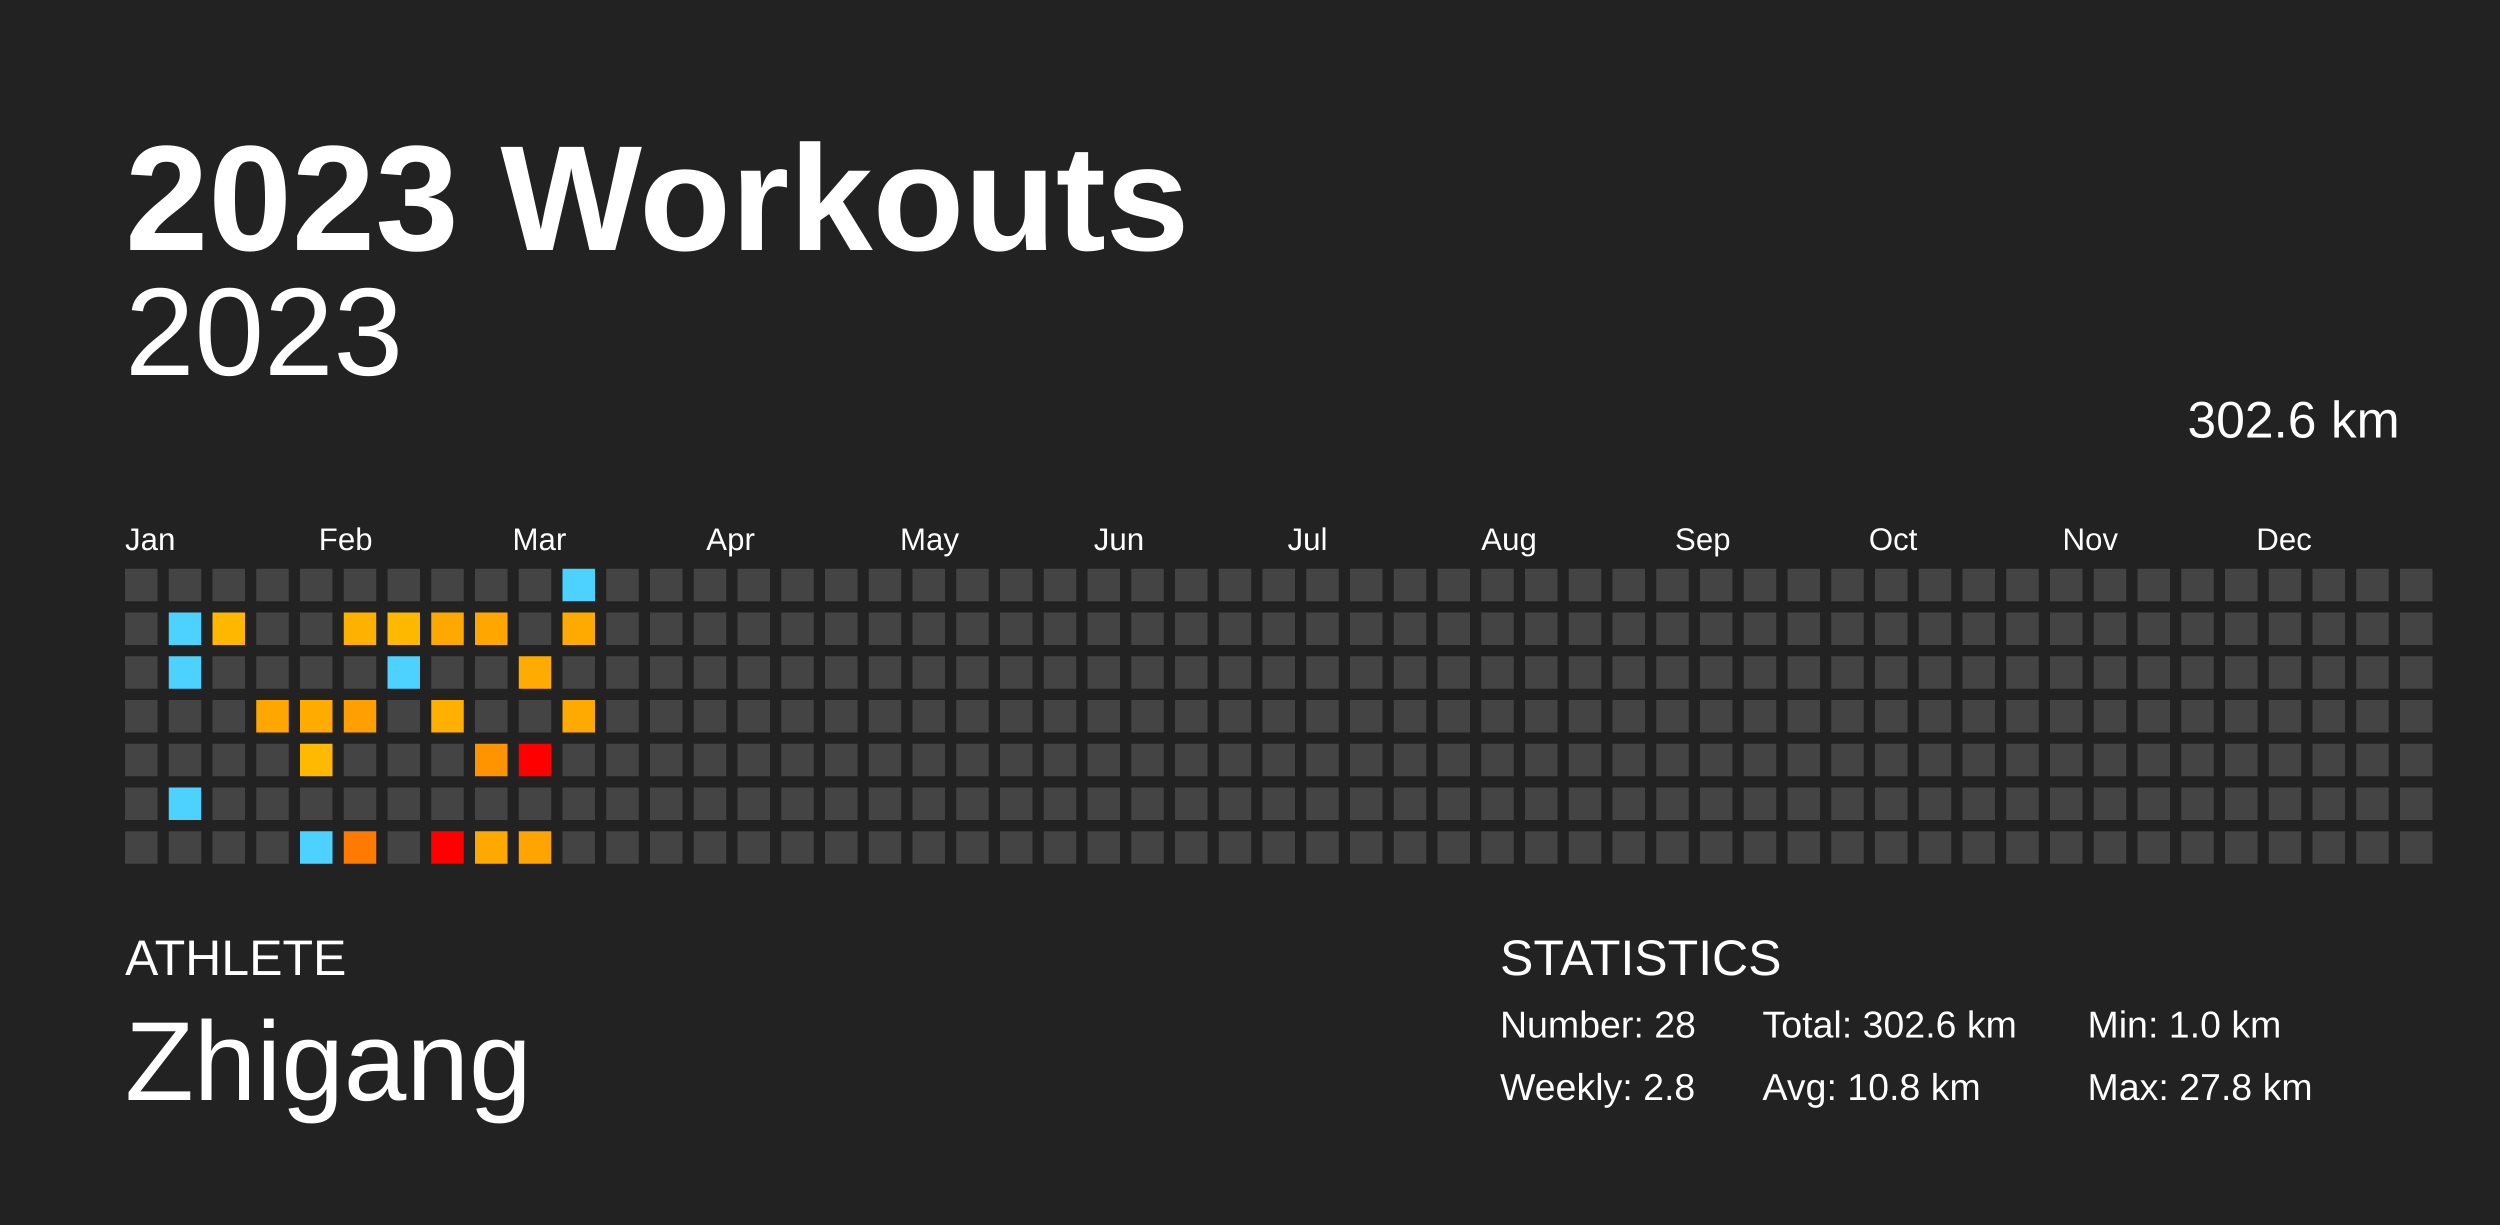
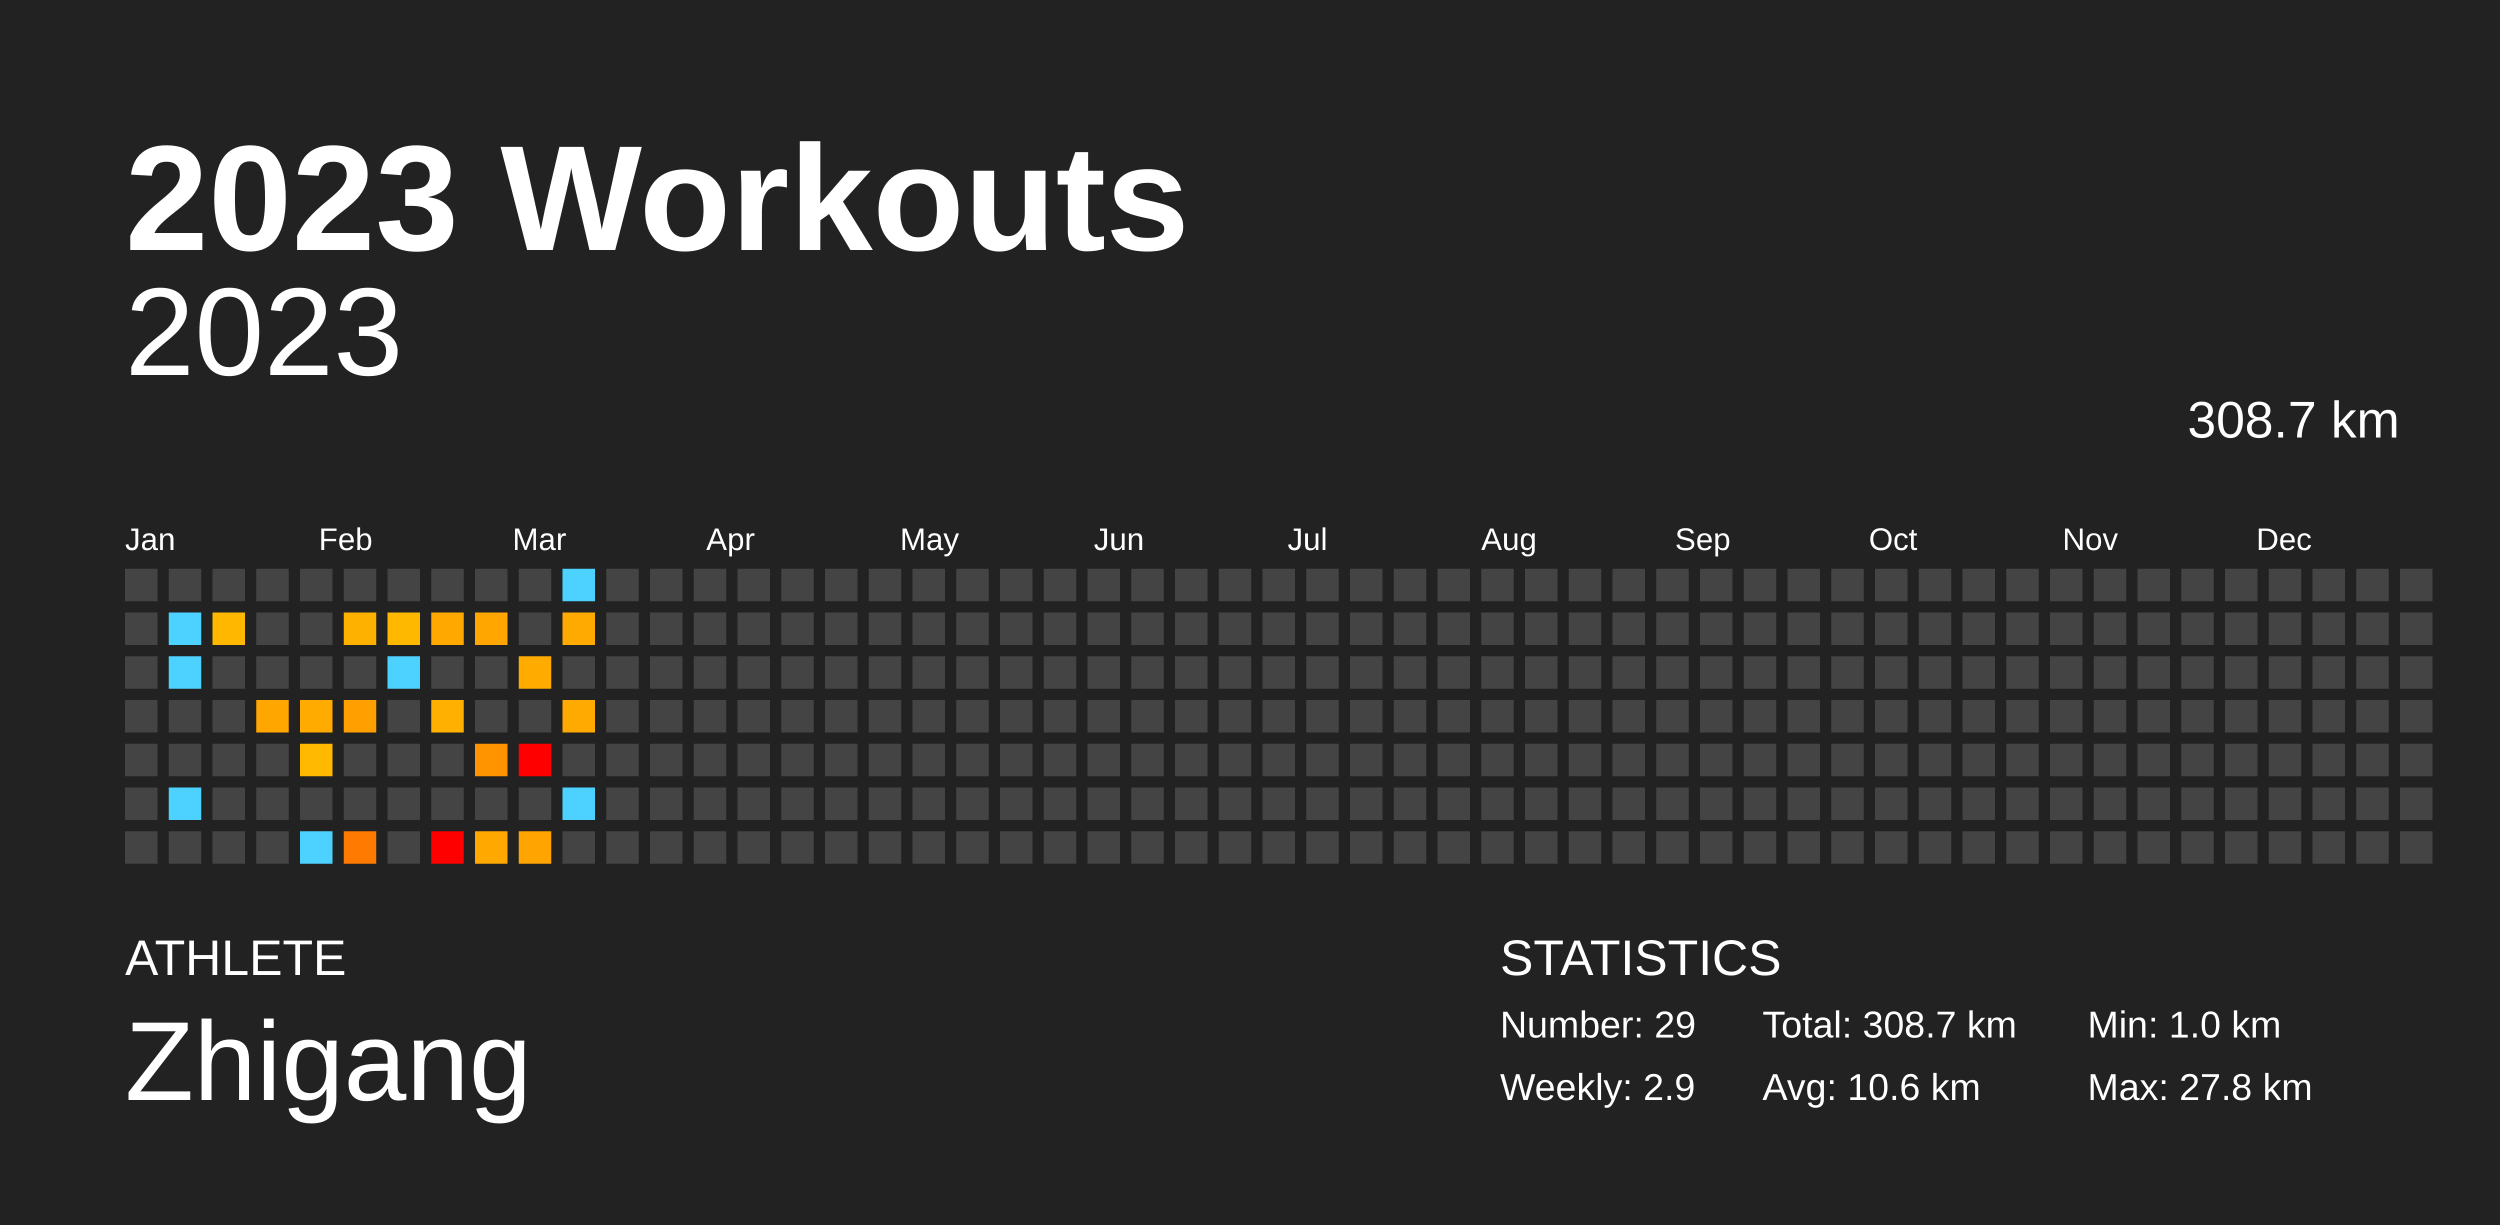
<svg xmlns="http://www.w3.org/2000/svg" baseProfile="full" height="98mm" version="1.1" viewBox="0,0,200,98" width="200mm">
  <defs />
  <rect fill="#222222" height="98" width="200" x="0" y="0" />
  <text fill="#FFFFFF" style="font-size:12px; font-family:Arial; font-weight:bold;" x="10" y="20">2023 Workouts</text>
  <text fill="#FFFFFF" style="font-size:4px; font-family:Arial" x="10" y="78">ATHLETE</text>
  <text fill="#FFFFFF" style="font-size:9px; font-family:Arial" x="10" y="88">Zhigang</text>
  <text fill="#FFFFFF" style="font-size:4px; font-family:Arial" x="120" y="78">STATISTICS</text>
-   <text fill="#FFFFFF" style="font-size:3px; font-family:Arial" x="120" y="83">Number: 28</text>
-   <text fill="#FFFFFF" style="font-size:3px; font-family:Arial" x="120" y="88">Weekly: 2.8</text>
-   <text fill="#FFFFFF" style="font-size:3px; font-family:Arial" x="141" y="83">Total: 302.6 km</text>
-   <text fill="#FFFFFF" style="font-size:3px; font-family:Arial" x="141" y="88">Avg: 10.8 km</text>
+   <text fill="#FFFFFF" style="font-size:3px; font-family:Arial" x="120" y="83">Number: 29</text>
+   <text fill="#FFFFFF" style="font-size:3px; font-family:Arial" x="120" y="88">Weekly: 2.9</text>
+   <text fill="#FFFFFF" style="font-size:3px; font-family:Arial" x="141" y="83">Total: 308.7 km</text>
+   <text fill="#FFFFFF" style="font-size:3px; font-family:Arial" x="141" y="88">Avg: 10.6 km</text>
  <text fill="#FFFFFF" style="font-size:3px; font-family:Arial" x="167" y="83">Min: 1.0 km</text>
  <text fill="#FFFFFF" style="font-size:3px; font-family:Arial" x="167" y="88">Max: 27.8 km</text>
  <text alignment-baseline="hanging" fill="#FFFFFF" style="font-size:10.0px; font-family:Arial;" x="10" y="30">2023</text>
-   <text alignment-baseline="hanging" fill="#FFFFFF" style="font-size:4.125px; font-family:Arial;" x="175" y="35">302.6 km</text>
+   <text alignment-baseline="hanging" fill="#FFFFFF" style="font-size:4.125px; font-family:Arial;" x="175" y="35">308.7 km</text>
  <text fill="#FFFFFF" style="font-size:2.5px; font-family:Arial" x="10.0" y="44">Jan</text>
  <text fill="#FFFFFF" style="font-size:2.5px; font-family:Arial" x="25.5" y="44">Feb</text>
  <text fill="#FFFFFF" style="font-size:2.5px; font-family:Arial" x="41.0" y="44">Mar</text>
  <text fill="#FFFFFF" style="font-size:2.5px; font-family:Arial" x="56.5" y="44">Apr</text>
  <text fill="#FFFFFF" style="font-size:2.5px; font-family:Arial" x="72.0" y="44">May</text>
  <text fill="#FFFFFF" style="font-size:2.5px; font-family:Arial" x="87.5" y="44">Jun</text>
  <text fill="#FFFFFF" style="font-size:2.5px; font-family:Arial" x="103.0" y="44">Jul</text>
  <text fill="#FFFFFF" style="font-size:2.5px; font-family:Arial" x="118.5" y="44">Aug</text>
  <text fill="#FFFFFF" style="font-size:2.5px; font-family:Arial" x="134.0" y="44">Sep</text>
  <text fill="#FFFFFF" style="font-size:2.5px; font-family:Arial" x="149.5" y="44">Oct</text>
  <text fill="#FFFFFF" style="font-size:2.5px; font-family:Arial" x="165.0" y="44">Nov</text>
  <text fill="#FFFFFF" style="font-size:2.5px; font-family:Arial" x="180.5" y="44">Dec</text>
  <rect fill="#444444" height="2.6" width="2.6" x="10.0" y="45.5" />
  <rect fill="#444444" height="2.6" width="2.6" x="10.0" y="49.0" />
  <rect fill="#444444" height="2.6" width="2.6" x="10.0" y="52.5" />
  <rect fill="#444444" height="2.6" width="2.6" x="10.0" y="56.0" />
  <rect fill="#444444" height="2.6" width="2.6" x="10.0" y="59.5" />
  <rect fill="#444444" height="2.6" width="2.6" x="10.0" y="63.0" />
  <rect fill="#444444" height="2.6" width="2.6" x="10.0" y="66.5" />
  <rect fill="#444444" height="2.6" width="2.6" x="13.5" y="45.5" />
  <rect fill="#4dd2ff" height="2.6" width="2.6" x="13.5" y="49.0" />
  <rect fill="#4dd2ff" height="2.6" width="2.6" x="13.5" y="52.5" />
  <rect fill="#444444" height="2.6" width="2.6" x="13.5" y="56.0" />
  <rect fill="#444444" height="2.6" width="2.6" x="13.5" y="59.5" />
  <rect fill="#4dd2ff" height="2.6" width="2.6" x="13.5" y="63.0" />
  <rect fill="#444444" height="2.6" width="2.6" x="13.5" y="66.5" />
  <rect fill="#444444" height="2.6" width="2.6" x="17.0" y="45.5" />
  <rect fill="#ffb700" height="2.6" width="2.6" x="17.0" y="49.0" />
  <rect fill="#444444" height="2.6" width="2.6" x="17.0" y="52.5" />
  <rect fill="#444444" height="2.6" width="2.6" x="17.0" y="56.0" />
  <rect fill="#444444" height="2.6" width="2.6" x="17.0" y="59.5" />
  <rect fill="#444444" height="2.6" width="2.6" x="17.0" y="63.0" />
  <rect fill="#444444" height="2.6" width="2.6" x="17.0" y="66.5" />
  <rect fill="#444444" height="2.6" width="2.6" x="20.5" y="45.5" />
  <rect fill="#444444" height="2.6" width="2.6" x="20.5" y="49.0" />
  <rect fill="#444444" height="2.6" width="2.6" x="20.5" y="52.5" />
  <rect fill="#ffa600" height="2.6" width="2.6" x="20.5" y="56.0" />
  <rect fill="#444444" height="2.6" width="2.6" x="20.5" y="59.5" />
  <rect fill="#444444" height="2.6" width="2.6" x="20.5" y="63.0" />
  <rect fill="#444444" height="2.6" width="2.6" x="20.5" y="66.5" />
  <rect fill="#444444" height="2.6" width="2.6" x="24.0" y="45.5" />
  <rect fill="#444444" height="2.6" width="2.6" x="24.0" y="49.0" />
  <rect fill="#444444" height="2.6" width="2.6" x="24.0" y="52.5" />
  <rect fill="#ffab00" height="2.6" width="2.6" x="24.0" y="56.0" />
  <rect fill="#ffb900" height="2.6" width="2.6" x="24.0" y="59.5" />
  <rect fill="#444444" height="2.6" width="2.6" x="24.0" y="63.0" />
  <rect fill="#4dd2ff" height="2.6" width="2.6" x="24.0" y="66.5" />
  <rect fill="#444444" height="2.6" width="2.6" x="27.5" y="45.5" />
  <rect fill="#ffb100" height="2.6" width="2.6" x="27.5" y="49.0" />
  <rect fill="#444444" height="2.6" width="2.6" x="27.5" y="52.5" />
  <rect fill="#ff9f00" height="2.6" width="2.6" x="27.5" y="56.0" />
  <rect fill="#444444" height="2.6" width="2.6" x="27.5" y="59.5" />
  <rect fill="#444444" height="2.6" width="2.6" x="27.5" y="63.0" />
  <rect fill="#ff7a00" height="2.6" width="2.6" x="27.5" y="66.5" />
  <rect fill="#444444" height="2.6" width="2.6" x="31.0" y="45.5" />
  <rect fill="#ffb800" height="2.6" width="2.6" x="31.0" y="49.0" />
  <rect fill="#4dd2ff" height="2.6" width="2.6" x="31.0" y="52.5" />
  <rect fill="#444444" height="2.6" width="2.6" x="31.0" y="56.0" />
  <rect fill="#444444" height="2.6" width="2.6" x="31.0" y="59.5" />
  <rect fill="#444444" height="2.6" width="2.6" x="31.0" y="63.0" />
  <rect fill="#444444" height="2.6" width="2.6" x="31.0" y="66.5" />
  <rect fill="#444444" height="2.6" width="2.6" x="34.5" y="45.5" />
  <rect fill="#ffa900" height="2.6" width="2.6" x="34.5" y="49.0" />
  <rect fill="#444444" height="2.6" width="2.6" x="34.5" y="52.5" />
  <rect fill="#ffb000" height="2.6" width="2.6" x="34.5" y="56.0" />
  <rect fill="#444444" height="2.6" width="2.6" x="34.5" y="59.5" />
  <rect fill="#444444" height="2.6" width="2.6" x="34.5" y="63.0" />
  <rect fill="red" height="2.6" width="2.6" x="34.5" y="66.5" />
  <rect fill="#444444" height="2.6" width="2.6" x="38.0" y="45.5" />
  <rect fill="#ffa700" height="2.6" width="2.6" x="38.0" y="49.0" />
  <rect fill="#444444" height="2.6" width="2.6" x="38.0" y="52.5" />
  <rect fill="#444444" height="2.6" width="2.6" x="38.0" y="56.0" />
  <rect fill="#ff9300" height="2.6" width="2.6" x="38.0" y="59.5" />
  <rect fill="#444444" height="2.6" width="2.6" x="38.0" y="63.0" />
  <rect fill="#ffa900" height="2.6" width="2.6" x="38.0" y="66.5" />
  <rect fill="#444444" height="2.6" width="2.6" x="41.5" y="45.5" />
  <rect fill="#444444" height="2.6" width="2.6" x="41.5" y="49.0" />
  <rect fill="#ffab00" height="2.6" width="2.6" x="41.5" y="52.5" />
  <rect fill="#444444" height="2.6" width="2.6" x="41.5" y="56.0" />
  <rect fill="red" height="2.6" width="2.6" x="41.5" y="59.5" />
  <rect fill="#444444" height="2.6" width="2.6" x="41.5" y="63.0" />
  <rect fill="#ffa400" height="2.6" width="2.6" x="41.5" y="66.5" />
  <rect fill="#4dd2ff" height="2.6" width="2.6" x="45.0" y="45.5" />
  <rect fill="#ffaa00" height="2.6" width="2.6" x="45.0" y="49.0" />
  <rect fill="#444444" height="2.6" width="2.6" x="45.0" y="52.5" />
  <rect fill="#ffaa00" height="2.6" width="2.6" x="45.0" y="56.0" />
  <rect fill="#444444" height="2.6" width="2.6" x="45.0" y="59.5" />
-   <rect fill="#444444" height="2.6" width="2.6" x="45.0" y="63.0" />
+   <rect fill="#4dd2ff" height="2.6" width="2.6" x="45.0" y="63.0" />
  <rect fill="#444444" height="2.6" width="2.6" x="45.0" y="66.5" />
  <rect fill="#444444" height="2.6" width="2.6" x="48.5" y="45.5" />
  <rect fill="#444444" height="2.6" width="2.6" x="48.5" y="49.0" />
  <rect fill="#444444" height="2.6" width="2.6" x="48.5" y="52.5" />
  <rect fill="#444444" height="2.6" width="2.6" x="48.5" y="56.0" />
  <rect fill="#444444" height="2.6" width="2.6" x="48.5" y="59.5" />
  <rect fill="#444444" height="2.6" width="2.6" x="48.5" y="63.0" />
  <rect fill="#444444" height="2.6" width="2.6" x="48.5" y="66.5" />
  <rect fill="#444444" height="2.6" width="2.6" x="52.0" y="45.5" />
  <rect fill="#444444" height="2.6" width="2.6" x="52.0" y="49.0" />
  <rect fill="#444444" height="2.6" width="2.6" x="52.0" y="52.5" />
  <rect fill="#444444" height="2.6" width="2.6" x="52.0" y="56.0" />
  <rect fill="#444444" height="2.6" width="2.6" x="52.0" y="59.5" />
  <rect fill="#444444" height="2.6" width="2.6" x="52.0" y="63.0" />
  <rect fill="#444444" height="2.6" width="2.6" x="52.0" y="66.5" />
  <rect fill="#444444" height="2.6" width="2.6" x="55.5" y="45.5" />
  <rect fill="#444444" height="2.6" width="2.6" x="55.5" y="49.0" />
  <rect fill="#444444" height="2.6" width="2.6" x="55.5" y="52.5" />
  <rect fill="#444444" height="2.6" width="2.6" x="55.5" y="56.0" />
  <rect fill="#444444" height="2.6" width="2.6" x="55.5" y="59.5" />
  <rect fill="#444444" height="2.6" width="2.6" x="55.5" y="63.0" />
  <rect fill="#444444" height="2.6" width="2.6" x="55.5" y="66.5" />
  <rect fill="#444444" height="2.6" width="2.6" x="59.0" y="45.5" />
  <rect fill="#444444" height="2.6" width="2.6" x="59.0" y="49.0" />
  <rect fill="#444444" height="2.6" width="2.6" x="59.0" y="52.5" />
  <rect fill="#444444" height="2.6" width="2.6" x="59.0" y="56.0" />
  <rect fill="#444444" height="2.6" width="2.6" x="59.0" y="59.5" />
  <rect fill="#444444" height="2.6" width="2.6" x="59.0" y="63.0" />
  <rect fill="#444444" height="2.6" width="2.6" x="59.0" y="66.5" />
  <rect fill="#444444" height="2.6" width="2.6" x="62.5" y="45.5" />
  <rect fill="#444444" height="2.6" width="2.6" x="62.5" y="49.0" />
  <rect fill="#444444" height="2.6" width="2.6" x="62.5" y="52.5" />
  <rect fill="#444444" height="2.6" width="2.6" x="62.5" y="56.0" />
  <rect fill="#444444" height="2.6" width="2.6" x="62.5" y="59.5" />
  <rect fill="#444444" height="2.6" width="2.6" x="62.5" y="63.0" />
  <rect fill="#444444" height="2.6" width="2.6" x="62.5" y="66.5" />
  <rect fill="#444444" height="2.6" width="2.6" x="66.0" y="45.5" />
  <rect fill="#444444" height="2.6" width="2.6" x="66.0" y="49.0" />
  <rect fill="#444444" height="2.6" width="2.6" x="66.0" y="52.5" />
  <rect fill="#444444" height="2.6" width="2.6" x="66.0" y="56.0" />
  <rect fill="#444444" height="2.6" width="2.6" x="66.0" y="59.5" />
  <rect fill="#444444" height="2.6" width="2.6" x="66.0" y="63.0" />
  <rect fill="#444444" height="2.6" width="2.6" x="66.0" y="66.5" />
  <rect fill="#444444" height="2.6" width="2.6" x="69.5" y="45.5" />
  <rect fill="#444444" height="2.6" width="2.6" x="69.5" y="49.0" />
  <rect fill="#444444" height="2.6" width="2.6" x="69.5" y="52.5" />
  <rect fill="#444444" height="2.6" width="2.6" x="69.5" y="56.0" />
  <rect fill="#444444" height="2.6" width="2.6" x="69.5" y="59.5" />
  <rect fill="#444444" height="2.6" width="2.6" x="69.5" y="63.0" />
  <rect fill="#444444" height="2.6" width="2.6" x="69.5" y="66.5" />
  <rect fill="#444444" height="2.6" width="2.6" x="73.0" y="45.5" />
  <rect fill="#444444" height="2.6" width="2.6" x="73.0" y="49.0" />
  <rect fill="#444444" height="2.6" width="2.6" x="73.0" y="52.5" />
  <rect fill="#444444" height="2.6" width="2.6" x="73.0" y="56.0" />
  <rect fill="#444444" height="2.6" width="2.6" x="73.0" y="59.5" />
  <rect fill="#444444" height="2.6" width="2.6" x="73.0" y="63.0" />
  <rect fill="#444444" height="2.6" width="2.6" x="73.0" y="66.5" />
  <rect fill="#444444" height="2.6" width="2.6" x="76.5" y="45.5" />
  <rect fill="#444444" height="2.6" width="2.6" x="76.5" y="49.0" />
  <rect fill="#444444" height="2.6" width="2.6" x="76.5" y="52.5" />
  <rect fill="#444444" height="2.6" width="2.6" x="76.5" y="56.0" />
  <rect fill="#444444" height="2.6" width="2.6" x="76.5" y="59.5" />
  <rect fill="#444444" height="2.6" width="2.6" x="76.5" y="63.0" />
  <rect fill="#444444" height="2.6" width="2.6" x="76.5" y="66.5" />
  <rect fill="#444444" height="2.6" width="2.6" x="80.0" y="45.5" />
  <rect fill="#444444" height="2.6" width="2.6" x="80.0" y="49.0" />
  <rect fill="#444444" height="2.6" width="2.6" x="80.0" y="52.5" />
  <rect fill="#444444" height="2.6" width="2.6" x="80.0" y="56.0" />
  <rect fill="#444444" height="2.6" width="2.6" x="80.0" y="59.5" />
  <rect fill="#444444" height="2.6" width="2.6" x="80.0" y="63.0" />
  <rect fill="#444444" height="2.6" width="2.6" x="80.0" y="66.5" />
  <rect fill="#444444" height="2.6" width="2.6" x="83.5" y="45.5" />
  <rect fill="#444444" height="2.6" width="2.6" x="83.5" y="49.0" />
  <rect fill="#444444" height="2.6" width="2.6" x="83.5" y="52.5" />
  <rect fill="#444444" height="2.6" width="2.6" x="83.5" y="56.0" />
  <rect fill="#444444" height="2.6" width="2.6" x="83.5" y="59.5" />
  <rect fill="#444444" height="2.6" width="2.6" x="83.5" y="63.0" />
  <rect fill="#444444" height="2.6" width="2.6" x="83.5" y="66.5" />
  <rect fill="#444444" height="2.6" width="2.6" x="87.0" y="45.5" />
  <rect fill="#444444" height="2.6" width="2.6" x="87.0" y="49.0" />
  <rect fill="#444444" height="2.6" width="2.6" x="87.0" y="52.5" />
  <rect fill="#444444" height="2.6" width="2.6" x="87.0" y="56.0" />
  <rect fill="#444444" height="2.6" width="2.6" x="87.0" y="59.5" />
  <rect fill="#444444" height="2.6" width="2.6" x="87.0" y="63.0" />
  <rect fill="#444444" height="2.6" width="2.6" x="87.0" y="66.5" />
  <rect fill="#444444" height="2.6" width="2.6" x="90.5" y="45.5" />
  <rect fill="#444444" height="2.6" width="2.6" x="90.5" y="49.0" />
  <rect fill="#444444" height="2.6" width="2.6" x="90.5" y="52.5" />
  <rect fill="#444444" height="2.6" width="2.6" x="90.5" y="56.0" />
  <rect fill="#444444" height="2.6" width="2.6" x="90.5" y="59.5" />
  <rect fill="#444444" height="2.6" width="2.6" x="90.5" y="63.0" />
  <rect fill="#444444" height="2.6" width="2.6" x="90.5" y="66.5" />
  <rect fill="#444444" height="2.6" width="2.6" x="94.0" y="45.5" />
  <rect fill="#444444" height="2.6" width="2.6" x="94.0" y="49.0" />
  <rect fill="#444444" height="2.6" width="2.6" x="94.0" y="52.5" />
  <rect fill="#444444" height="2.6" width="2.6" x="94.0" y="56.0" />
  <rect fill="#444444" height="2.6" width="2.6" x="94.0" y="59.5" />
  <rect fill="#444444" height="2.6" width="2.6" x="94.0" y="63.0" />
  <rect fill="#444444" height="2.6" width="2.6" x="94.0" y="66.5" />
  <rect fill="#444444" height="2.6" width="2.6" x="97.5" y="45.5" />
  <rect fill="#444444" height="2.6" width="2.6" x="97.5" y="49.0" />
  <rect fill="#444444" height="2.6" width="2.6" x="97.5" y="52.5" />
  <rect fill="#444444" height="2.6" width="2.6" x="97.5" y="56.0" />
  <rect fill="#444444" height="2.6" width="2.6" x="97.5" y="59.5" />
  <rect fill="#444444" height="2.6" width="2.6" x="97.5" y="63.0" />
  <rect fill="#444444" height="2.6" width="2.6" x="97.5" y="66.5" />
  <rect fill="#444444" height="2.6" width="2.6" x="101.0" y="45.5" />
  <rect fill="#444444" height="2.6" width="2.6" x="101.0" y="49.0" />
  <rect fill="#444444" height="2.6" width="2.6" x="101.0" y="52.5" />
  <rect fill="#444444" height="2.6" width="2.6" x="101.0" y="56.0" />
  <rect fill="#444444" height="2.6" width="2.6" x="101.0" y="59.5" />
  <rect fill="#444444" height="2.6" width="2.6" x="101.0" y="63.0" />
  <rect fill="#444444" height="2.6" width="2.6" x="101.0" y="66.5" />
  <rect fill="#444444" height="2.6" width="2.6" x="104.5" y="45.5" />
  <rect fill="#444444" height="2.6" width="2.6" x="104.5" y="49.0" />
  <rect fill="#444444" height="2.6" width="2.6" x="104.5" y="52.5" />
  <rect fill="#444444" height="2.6" width="2.6" x="104.5" y="56.0" />
  <rect fill="#444444" height="2.6" width="2.6" x="104.5" y="59.5" />
  <rect fill="#444444" height="2.6" width="2.6" x="104.5" y="63.0" />
  <rect fill="#444444" height="2.6" width="2.6" x="104.5" y="66.5" />
  <rect fill="#444444" height="2.6" width="2.6" x="108.0" y="45.5" />
  <rect fill="#444444" height="2.6" width="2.6" x="108.0" y="49.0" />
  <rect fill="#444444" height="2.6" width="2.6" x="108.0" y="52.5" />
  <rect fill="#444444" height="2.6" width="2.6" x="108.0" y="56.0" />
  <rect fill="#444444" height="2.6" width="2.6" x="108.0" y="59.5" />
  <rect fill="#444444" height="2.6" width="2.6" x="108.0" y="63.0" />
  <rect fill="#444444" height="2.6" width="2.6" x="108.0" y="66.5" />
  <rect fill="#444444" height="2.6" width="2.6" x="111.5" y="45.5" />
  <rect fill="#444444" height="2.6" width="2.6" x="111.5" y="49.0" />
  <rect fill="#444444" height="2.6" width="2.6" x="111.5" y="52.5" />
  <rect fill="#444444" height="2.6" width="2.6" x="111.5" y="56.0" />
  <rect fill="#444444" height="2.6" width="2.6" x="111.5" y="59.5" />
  <rect fill="#444444" height="2.6" width="2.6" x="111.5" y="63.0" />
  <rect fill="#444444" height="2.6" width="2.6" x="111.5" y="66.5" />
  <rect fill="#444444" height="2.6" width="2.6" x="115.0" y="45.5" />
  <rect fill="#444444" height="2.6" width="2.6" x="115.0" y="49.0" />
  <rect fill="#444444" height="2.6" width="2.6" x="115.0" y="52.5" />
  <rect fill="#444444" height="2.6" width="2.6" x="115.0" y="56.0" />
  <rect fill="#444444" height="2.6" width="2.6" x="115.0" y="59.5" />
  <rect fill="#444444" height="2.6" width="2.6" x="115.0" y="63.0" />
  <rect fill="#444444" height="2.6" width="2.6" x="115.0" y="66.5" />
  <rect fill="#444444" height="2.6" width="2.6" x="118.5" y="45.5" />
  <rect fill="#444444" height="2.6" width="2.6" x="118.5" y="49.0" />
  <rect fill="#444444" height="2.6" width="2.6" x="118.5" y="52.5" />
  <rect fill="#444444" height="2.6" width="2.6" x="118.5" y="56.0" />
  <rect fill="#444444" height="2.6" width="2.6" x="118.5" y="59.5" />
  <rect fill="#444444" height="2.6" width="2.6" x="118.5" y="63.0" />
  <rect fill="#444444" height="2.6" width="2.6" x="118.5" y="66.5" />
  <rect fill="#444444" height="2.6" width="2.6" x="122.0" y="45.5" />
  <rect fill="#444444" height="2.6" width="2.6" x="122.0" y="49.0" />
  <rect fill="#444444" height="2.6" width="2.6" x="122.0" y="52.5" />
  <rect fill="#444444" height="2.6" width="2.6" x="122.0" y="56.0" />
  <rect fill="#444444" height="2.6" width="2.6" x="122.0" y="59.5" />
  <rect fill="#444444" height="2.6" width="2.6" x="122.0" y="63.0" />
  <rect fill="#444444" height="2.6" width="2.6" x="122.0" y="66.5" />
  <rect fill="#444444" height="2.6" width="2.6" x="125.5" y="45.5" />
  <rect fill="#444444" height="2.6" width="2.6" x="125.5" y="49.0" />
  <rect fill="#444444" height="2.6" width="2.6" x="125.5" y="52.5" />
  <rect fill="#444444" height="2.6" width="2.6" x="125.5" y="56.0" />
  <rect fill="#444444" height="2.6" width="2.6" x="125.5" y="59.5" />
  <rect fill="#444444" height="2.6" width="2.6" x="125.5" y="63.0" />
  <rect fill="#444444" height="2.6" width="2.6" x="125.5" y="66.5" />
  <rect fill="#444444" height="2.6" width="2.6" x="129.0" y="45.5" />
  <rect fill="#444444" height="2.6" width="2.6" x="129.0" y="49.0" />
  <rect fill="#444444" height="2.6" width="2.6" x="129.0" y="52.5" />
  <rect fill="#444444" height="2.6" width="2.6" x="129.0" y="56.0" />
  <rect fill="#444444" height="2.6" width="2.6" x="129.0" y="59.5" />
  <rect fill="#444444" height="2.6" width="2.6" x="129.0" y="63.0" />
  <rect fill="#444444" height="2.6" width="2.6" x="129.0" y="66.5" />
  <rect fill="#444444" height="2.6" width="2.6" x="132.5" y="45.5" />
  <rect fill="#444444" height="2.6" width="2.6" x="132.5" y="49.0" />
  <rect fill="#444444" height="2.6" width="2.6" x="132.5" y="52.5" />
  <rect fill="#444444" height="2.6" width="2.6" x="132.5" y="56.0" />
  <rect fill="#444444" height="2.6" width="2.6" x="132.5" y="59.5" />
  <rect fill="#444444" height="2.6" width="2.6" x="132.5" y="63.0" />
  <rect fill="#444444" height="2.6" width="2.6" x="132.5" y="66.5" />
  <rect fill="#444444" height="2.6" width="2.6" x="136.0" y="45.5" />
  <rect fill="#444444" height="2.6" width="2.6" x="136.0" y="49.0" />
  <rect fill="#444444" height="2.6" width="2.6" x="136.0" y="52.5" />
  <rect fill="#444444" height="2.6" width="2.6" x="136.0" y="56.0" />
  <rect fill="#444444" height="2.6" width="2.6" x="136.0" y="59.5" />
  <rect fill="#444444" height="2.6" width="2.6" x="136.0" y="63.0" />
  <rect fill="#444444" height="2.6" width="2.6" x="136.0" y="66.5" />
  <rect fill="#444444" height="2.6" width="2.6" x="139.5" y="45.5" />
  <rect fill="#444444" height="2.6" width="2.6" x="139.5" y="49.0" />
  <rect fill="#444444" height="2.6" width="2.6" x="139.5" y="52.5" />
  <rect fill="#444444" height="2.6" width="2.6" x="139.5" y="56.0" />
  <rect fill="#444444" height="2.6" width="2.6" x="139.5" y="59.5" />
  <rect fill="#444444" height="2.6" width="2.6" x="139.5" y="63.0" />
  <rect fill="#444444" height="2.6" width="2.6" x="139.5" y="66.5" />
  <rect fill="#444444" height="2.6" width="2.6" x="143.0" y="45.5" />
  <rect fill="#444444" height="2.6" width="2.6" x="143.0" y="49.0" />
  <rect fill="#444444" height="2.6" width="2.6" x="143.0" y="52.5" />
  <rect fill="#444444" height="2.6" width="2.6" x="143.0" y="56.0" />
  <rect fill="#444444" height="2.6" width="2.6" x="143.0" y="59.5" />
  <rect fill="#444444" height="2.6" width="2.6" x="143.0" y="63.0" />
  <rect fill="#444444" height="2.6" width="2.6" x="143.0" y="66.5" />
  <rect fill="#444444" height="2.6" width="2.6" x="146.5" y="45.5" />
  <rect fill="#444444" height="2.6" width="2.6" x="146.5" y="49.0" />
  <rect fill="#444444" height="2.6" width="2.6" x="146.5" y="52.5" />
  <rect fill="#444444" height="2.6" width="2.6" x="146.5" y="56.0" />
  <rect fill="#444444" height="2.6" width="2.6" x="146.5" y="59.5" />
  <rect fill="#444444" height="2.6" width="2.6" x="146.5" y="63.0" />
  <rect fill="#444444" height="2.6" width="2.6" x="146.5" y="66.5" />
  <rect fill="#444444" height="2.6" width="2.6" x="150.0" y="45.5" />
  <rect fill="#444444" height="2.6" width="2.6" x="150.0" y="49.0" />
  <rect fill="#444444" height="2.6" width="2.6" x="150.0" y="52.5" />
  <rect fill="#444444" height="2.6" width="2.6" x="150.0" y="56.0" />
  <rect fill="#444444" height="2.6" width="2.6" x="150.0" y="59.5" />
  <rect fill="#444444" height="2.6" width="2.6" x="150.0" y="63.0" />
  <rect fill="#444444" height="2.6" width="2.6" x="150.0" y="66.5" />
  <rect fill="#444444" height="2.6" width="2.6" x="153.5" y="45.5" />
  <rect fill="#444444" height="2.6" width="2.6" x="153.5" y="49.0" />
  <rect fill="#444444" height="2.6" width="2.6" x="153.5" y="52.5" />
  <rect fill="#444444" height="2.6" width="2.6" x="153.5" y="56.0" />
  <rect fill="#444444" height="2.6" width="2.6" x="153.5" y="59.5" />
  <rect fill="#444444" height="2.6" width="2.6" x="153.5" y="63.0" />
  <rect fill="#444444" height="2.6" width="2.6" x="153.5" y="66.5" />
  <rect fill="#444444" height="2.6" width="2.6" x="157.0" y="45.5" />
  <rect fill="#444444" height="2.6" width="2.6" x="157.0" y="49.0" />
  <rect fill="#444444" height="2.6" width="2.6" x="157.0" y="52.5" />
  <rect fill="#444444" height="2.6" width="2.6" x="157.0" y="56.0" />
  <rect fill="#444444" height="2.6" width="2.6" x="157.0" y="59.5" />
  <rect fill="#444444" height="2.6" width="2.6" x="157.0" y="63.0" />
  <rect fill="#444444" height="2.6" width="2.6" x="157.0" y="66.5" />
  <rect fill="#444444" height="2.6" width="2.6" x="160.5" y="45.5" />
  <rect fill="#444444" height="2.6" width="2.6" x="160.5" y="49.0" />
  <rect fill="#444444" height="2.6" width="2.6" x="160.5" y="52.5" />
  <rect fill="#444444" height="2.6" width="2.6" x="160.5" y="56.0" />
  <rect fill="#444444" height="2.6" width="2.6" x="160.5" y="59.5" />
  <rect fill="#444444" height="2.6" width="2.6" x="160.5" y="63.0" />
  <rect fill="#444444" height="2.6" width="2.6" x="160.5" y="66.5" />
  <rect fill="#444444" height="2.6" width="2.6" x="164.0" y="45.5" />
  <rect fill="#444444" height="2.6" width="2.6" x="164.0" y="49.0" />
  <rect fill="#444444" height="2.6" width="2.6" x="164.0" y="52.5" />
  <rect fill="#444444" height="2.6" width="2.6" x="164.0" y="56.0" />
  <rect fill="#444444" height="2.6" width="2.6" x="164.0" y="59.5" />
  <rect fill="#444444" height="2.6" width="2.6" x="164.0" y="63.0" />
  <rect fill="#444444" height="2.6" width="2.6" x="164.0" y="66.5" />
  <rect fill="#444444" height="2.6" width="2.6" x="167.5" y="45.5" />
  <rect fill="#444444" height="2.6" width="2.6" x="167.5" y="49.0" />
  <rect fill="#444444" height="2.6" width="2.6" x="167.5" y="52.5" />
  <rect fill="#444444" height="2.6" width="2.6" x="167.5" y="56.0" />
  <rect fill="#444444" height="2.6" width="2.6" x="167.5" y="59.5" />
  <rect fill="#444444" height="2.6" width="2.6" x="167.5" y="63.0" />
  <rect fill="#444444" height="2.6" width="2.6" x="167.5" y="66.5" />
  <rect fill="#444444" height="2.6" width="2.6" x="171.0" y="45.5" />
  <rect fill="#444444" height="2.6" width="2.6" x="171.0" y="49.0" />
  <rect fill="#444444" height="2.6" width="2.6" x="171.0" y="52.5" />
  <rect fill="#444444" height="2.6" width="2.6" x="171.0" y="56.0" />
  <rect fill="#444444" height="2.6" width="2.6" x="171.0" y="59.5" />
  <rect fill="#444444" height="2.6" width="2.6" x="171.0" y="63.0" />
  <rect fill="#444444" height="2.6" width="2.6" x="171.0" y="66.5" />
  <rect fill="#444444" height="2.6" width="2.6" x="174.5" y="45.5" />
  <rect fill="#444444" height="2.6" width="2.6" x="174.5" y="49.0" />
  <rect fill="#444444" height="2.6" width="2.6" x="174.5" y="52.5" />
  <rect fill="#444444" height="2.6" width="2.6" x="174.5" y="56.0" />
  <rect fill="#444444" height="2.6" width="2.6" x="174.5" y="59.5" />
  <rect fill="#444444" height="2.6" width="2.6" x="174.5" y="63.0" />
  <rect fill="#444444" height="2.6" width="2.6" x="174.5" y="66.5" />
  <rect fill="#444444" height="2.6" width="2.6" x="178.0" y="45.5" />
  <rect fill="#444444" height="2.6" width="2.6" x="178.0" y="49.0" />
  <rect fill="#444444" height="2.6" width="2.6" x="178.0" y="52.5" />
  <rect fill="#444444" height="2.6" width="2.6" x="178.0" y="56.0" />
  <rect fill="#444444" height="2.6" width="2.6" x="178.0" y="59.5" />
  <rect fill="#444444" height="2.6" width="2.6" x="178.0" y="63.0" />
  <rect fill="#444444" height="2.6" width="2.6" x="178.0" y="66.5" />
  <rect fill="#444444" height="2.6" width="2.6" x="181.5" y="45.5" />
  <rect fill="#444444" height="2.6" width="2.6" x="181.5" y="49.0" />
  <rect fill="#444444" height="2.6" width="2.6" x="181.5" y="52.5" />
  <rect fill="#444444" height="2.6" width="2.6" x="181.5" y="56.0" />
  <rect fill="#444444" height="2.6" width="2.6" x="181.5" y="59.5" />
  <rect fill="#444444" height="2.6" width="2.6" x="181.5" y="63.0" />
  <rect fill="#444444" height="2.6" width="2.6" x="181.5" y="66.5" />
  <rect fill="#444444" height="2.6" width="2.6" x="185.0" y="45.5" />
  <rect fill="#444444" height="2.6" width="2.6" x="185.0" y="49.0" />
  <rect fill="#444444" height="2.6" width="2.6" x="185.0" y="52.5" />
  <rect fill="#444444" height="2.6" width="2.6" x="185.0" y="56.0" />
  <rect fill="#444444" height="2.6" width="2.6" x="185.0" y="59.5" />
  <rect fill="#444444" height="2.6" width="2.6" x="185.0" y="63.0" />
  <rect fill="#444444" height="2.6" width="2.6" x="185.0" y="66.5" />
  <rect fill="#444444" height="2.6" width="2.6" x="188.5" y="45.5" />
  <rect fill="#444444" height="2.6" width="2.6" x="188.5" y="49.0" />
  <rect fill="#444444" height="2.6" width="2.6" x="188.5" y="52.5" />
  <rect fill="#444444" height="2.6" width="2.6" x="188.5" y="56.0" />
  <rect fill="#444444" height="2.6" width="2.6" x="188.5" y="59.5" />
  <rect fill="#444444" height="2.6" width="2.6" x="188.5" y="63.0" />
  <rect fill="#444444" height="2.6" width="2.6" x="188.5" y="66.5" />
  <rect fill="#444444" height="2.6" width="2.6" x="192.0" y="45.5" />
  <rect fill="#444444" height="2.6" width="2.6" x="192.0" y="49.0" />
  <rect fill="#444444" height="2.6" width="2.6" x="192.0" y="52.5" />
  <rect fill="#444444" height="2.6" width="2.6" x="192.0" y="56.0" />
  <rect fill="#444444" height="2.6" width="2.6" x="192.0" y="59.5" />
  <rect fill="#444444" height="2.6" width="2.6" x="192.0" y="63.0" />
  <rect fill="#444444" height="2.6" width="2.6" x="192.0" y="66.5" />
</svg>
